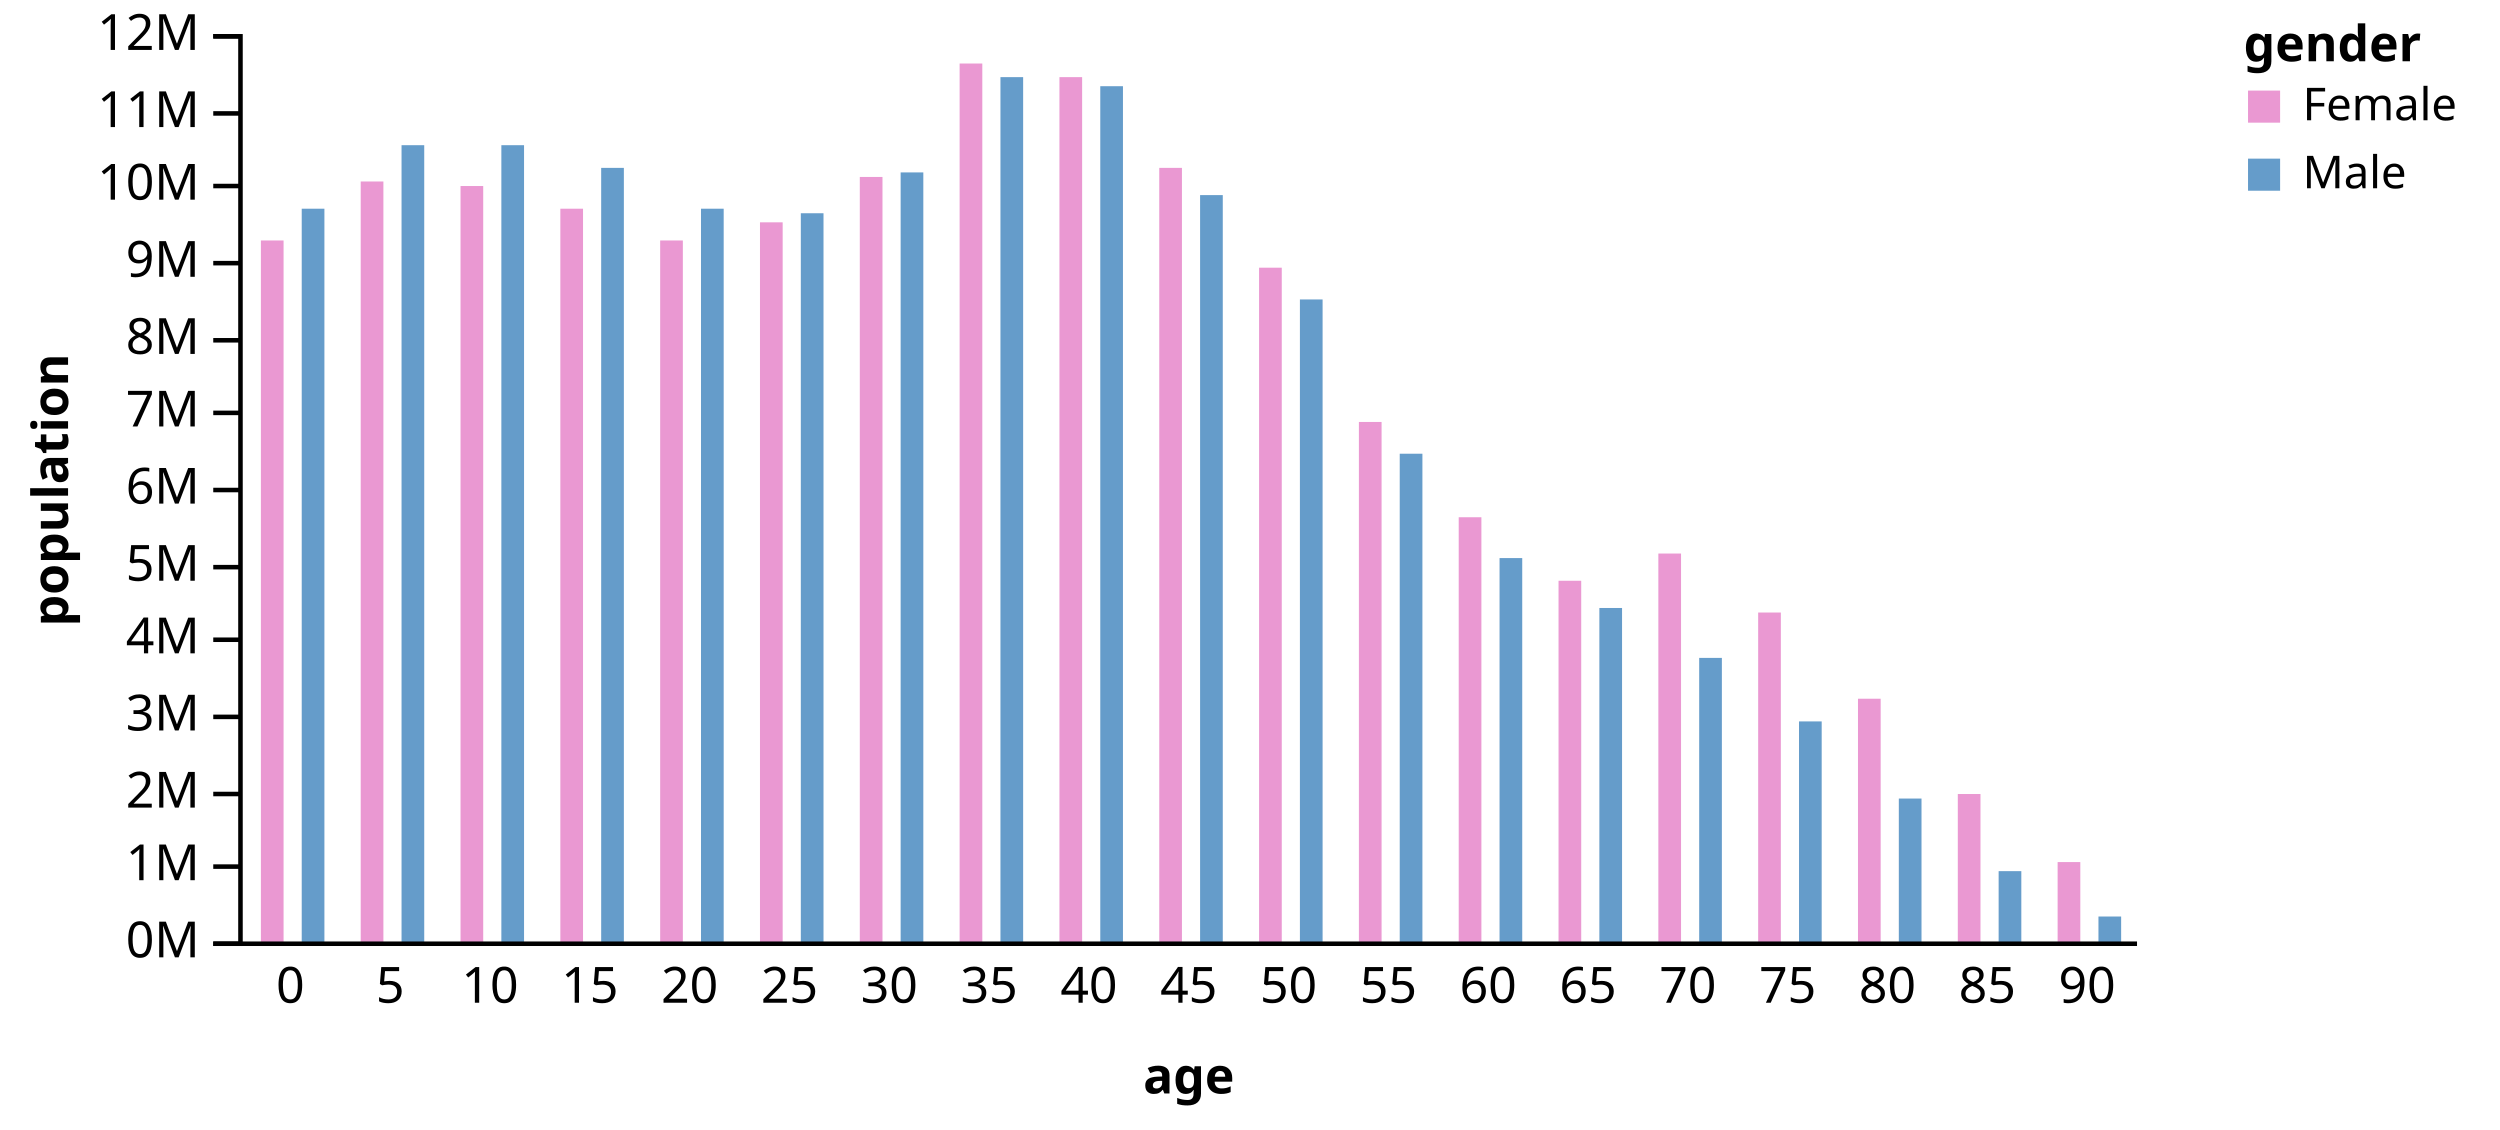
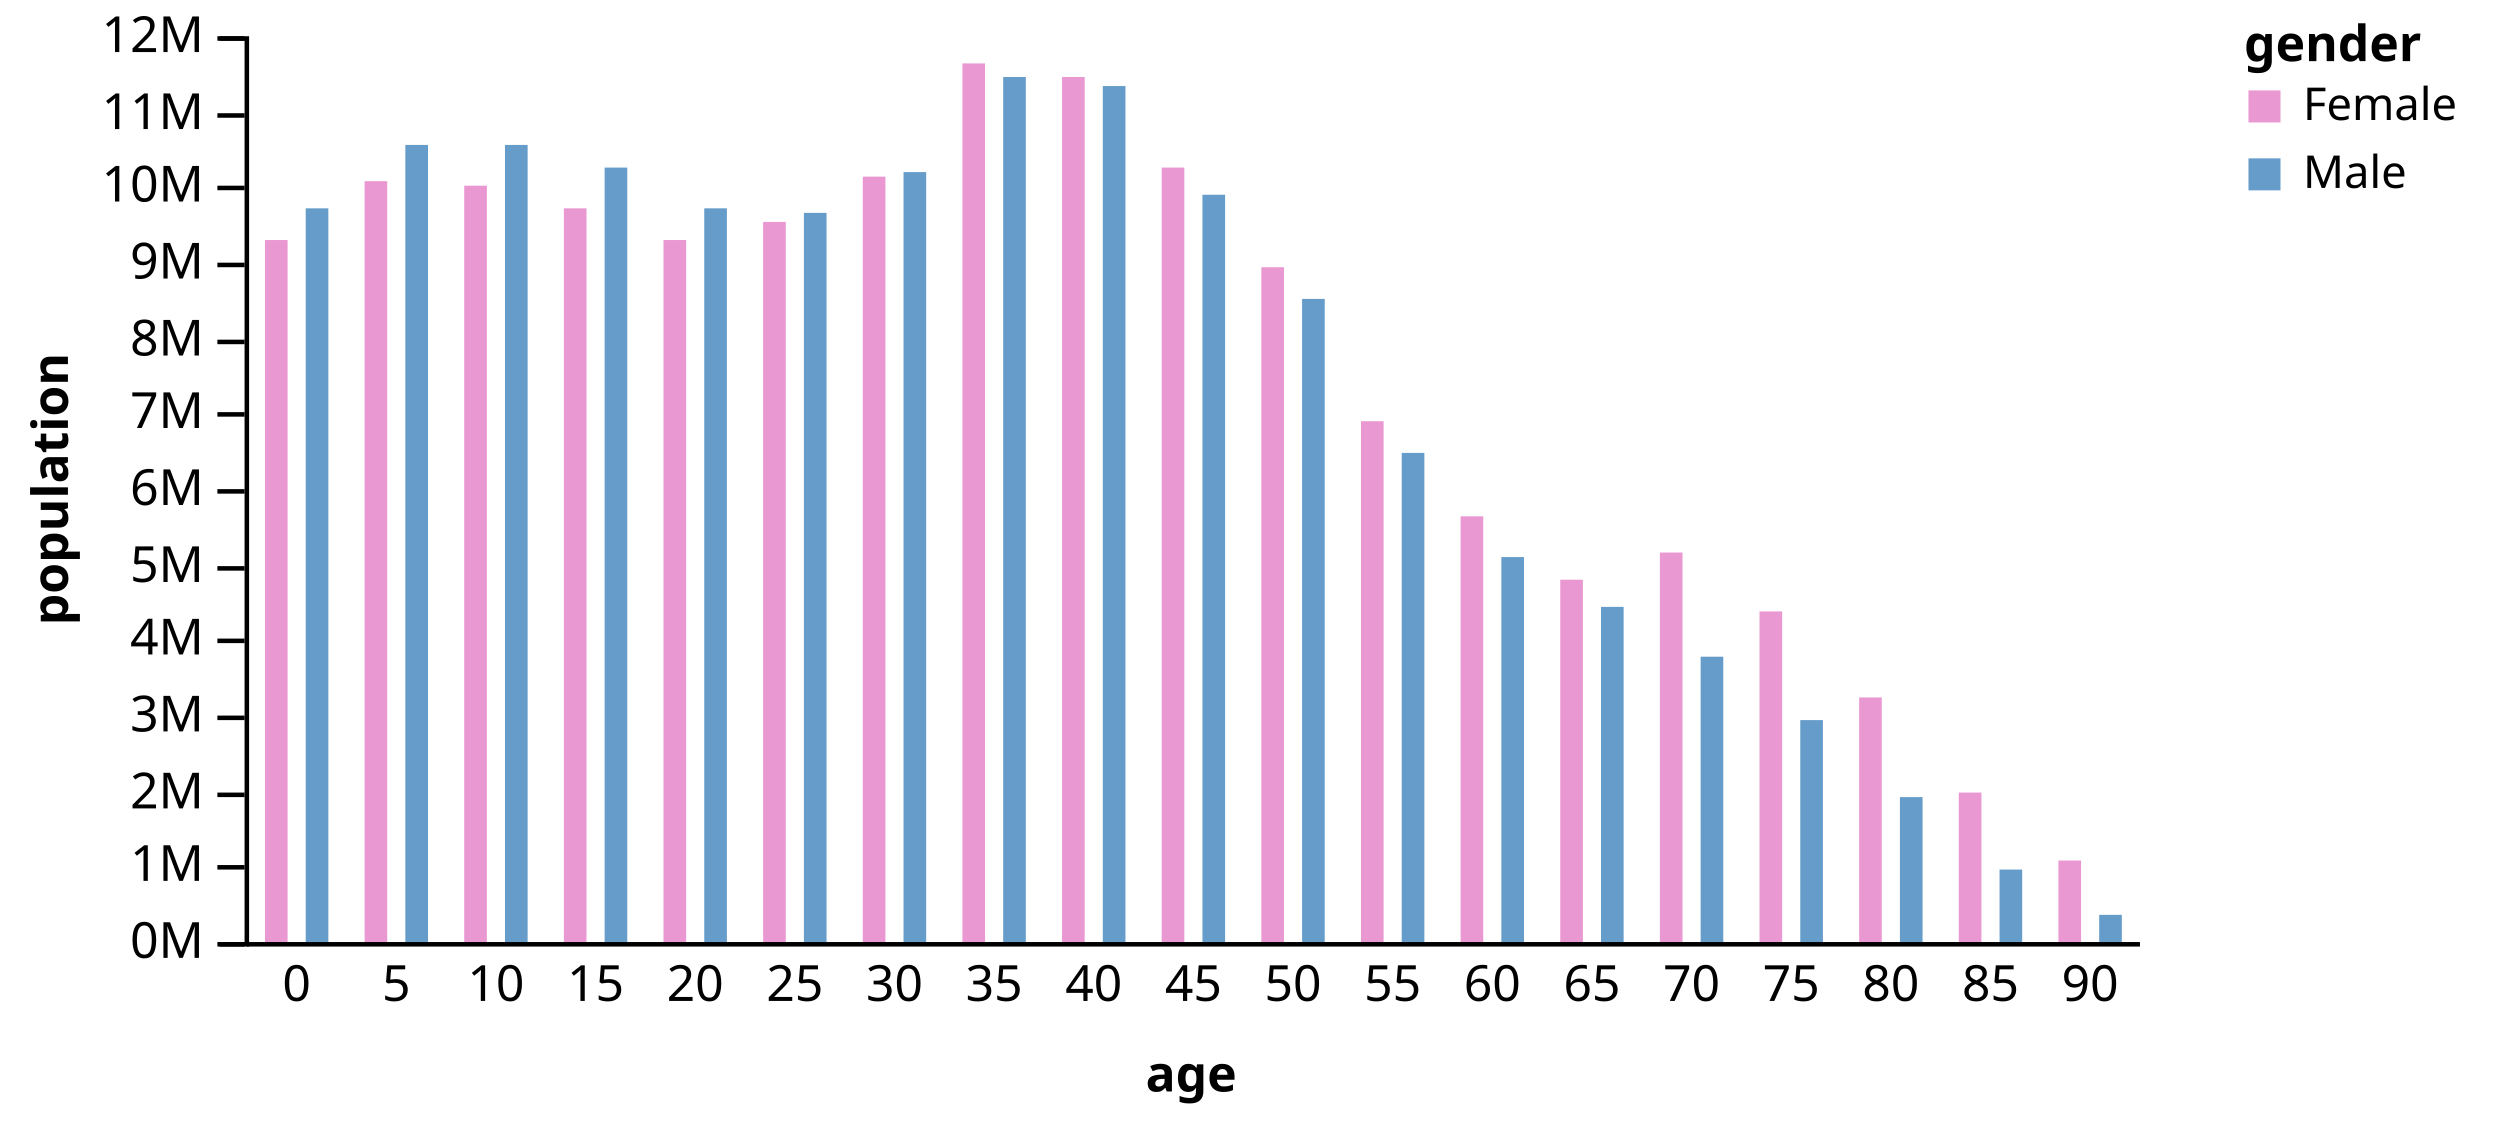
- <svg xmlns="http://www.w3.org/2000/svg" class="marks" width="551" height="249" version="1.1">
-   <g transform="translate(53,0)">
+ <svg xmlns="http://www.w3.org/2000/svg" class="marks" width="552" height="249" version="1.1">
+   <g transform="translate(54,0)">
    <g class="mark-group">
      <g transform="translate(0,0)">
        <rect class="background" width="1" height="1" style="fill: none;" />
        <g class="mark-group root">
          <g transform="translate(0,0)">
            <rect class="background" width="418" height="216" style="fill: none;" />
            <g class="mark-group y-axes">
              <g transform="translate(0,8)">
                <rect class="background" width="418" height="200" style="fill: none;" />
                <g class="mark-group">
                  <g transform="translate(0,0)">
                    <rect class="background" width="0" height="0" style="pointer-events: none; fill: none;" />
                    <g class="mark-rule" style="pointer-events: none;" />
                    <g class="mark-rule" style="pointer-events: none;">
-                       <line transform="translate(-6,200)" x2="6" y2="0" style="fill: none; stroke: #000; stroke-width: 1; opacity: 1;" />
-                       <line transform="translate(-6,183)" x2="6" y2="0" style="fill: none; stroke: #000; stroke-width: 1; opacity: 1;" />
-                       <line transform="translate(-6,167)" x2="6" y2="0" style="fill: none; stroke: #000; stroke-width: 1; opacity: 1;" />
-                       <line transform="translate(-6,150)" x2="6" y2="0" style="fill: none; stroke: #000; stroke-width: 1; opacity: 1;" />
-                       <line transform="translate(-6,133)" x2="6" y2="0" style="fill: none; stroke: #000; stroke-width: 1; opacity: 1;" />
-                       <line transform="translate(-6,117)" x2="6" y2="0" style="fill: none; stroke: #000; stroke-width: 1; opacity: 1;" />
-                       <line transform="translate(-6,100)" x2="6" y2="0" style="fill: none; stroke: #000; stroke-width: 1; opacity: 1;" />
-                       <line transform="translate(-6,83)" x2="6" y2="0" style="fill: none; stroke: #000; stroke-width: 1; opacity: 1;" />
-                       <line transform="translate(-6,67)" x2="6" y2="0" style="fill: none; stroke: #000; stroke-width: 1; opacity: 1;" />
-                       <line transform="translate(-6,50)" x2="6" y2="0" style="fill: none; stroke: #000; stroke-width: 1; opacity: 1;" />
-                       <line transform="translate(-6,33)" x2="6" y2="0" style="fill: none; stroke: #000; stroke-width: 1; opacity: 1;" />
-                       <line transform="translate(-6,17)" x2="6" y2="0" style="fill: none; stroke: #000; stroke-width: 1; opacity: 1;" />
-                       <line transform="translate(-6,0)" x2="6" y2="0" style="fill: none; stroke: #000; stroke-width: 1; opacity: 1;" />
+                       <line transform="translate(-6,200.5)" x2="6" y2="0" style="fill: none; stroke: #000; stroke-width: 1; opacity: 1;" />
+                       <line transform="translate(-6,183.5)" x2="6" y2="0" style="fill: none; stroke: #000; stroke-width: 1; opacity: 1;" />
+                       <line transform="translate(-6,167.5)" x2="6" y2="0" style="fill: none; stroke: #000; stroke-width: 1; opacity: 1;" />
+                       <line transform="translate(-6,150.5)" x2="6" y2="0" style="fill: none; stroke: #000; stroke-width: 1; opacity: 1;" />
+                       <line transform="translate(-6,133.5)" x2="6" y2="0" style="fill: none; stroke: #000; stroke-width: 1; opacity: 1;" />
+                       <line transform="translate(-6,117.5)" x2="6" y2="0" style="fill: none; stroke: #000; stroke-width: 1; opacity: 1;" />
+                       <line transform="translate(-6,100.5)" x2="6" y2="0" style="fill: none; stroke: #000; stroke-width: 1; opacity: 1;" />
+                       <line transform="translate(-6,83.5)" x2="6" y2="0" style="fill: none; stroke: #000; stroke-width: 1; opacity: 1;" />
+                       <line transform="translate(-6,67.5)" x2="6" y2="0" style="fill: none; stroke: #000; stroke-width: 1; opacity: 1;" />
+                       <line transform="translate(-6,50.5)" x2="6" y2="0" style="fill: none; stroke: #000; stroke-width: 1; opacity: 1;" />
+                       <line transform="translate(-6,33.5)" x2="6" y2="0" style="fill: none; stroke: #000; stroke-width: 1; opacity: 1;" />
+                       <line transform="translate(-6,17.5)" x2="6" y2="0" style="fill: none; stroke: #000; stroke-width: 1; opacity: 1;" />
+                       <line transform="translate(-6,0.5)" x2="6" y2="0" style="fill: none; stroke: #000; stroke-width: 1; opacity: 1;" />
                    </g>
                    <g class="mark-rule" style="pointer-events: none;" />
                    <g class="mark-text">
-                       <text text-anchor="end" transform="translate(-9,203)" style="font: 11px sans-serif; fill: #000; opacity: 1;">0M</text>
-                       <text text-anchor="end" transform="translate(-9,186)" style="font: 11px sans-serif; fill: #000; opacity: 1;">1M</text>
-                       <text text-anchor="end" transform="translate(-9,170)" style="font: 11px sans-serif; fill: #000; opacity: 1;">2M</text>
-                       <text text-anchor="end" transform="translate(-9,153)" style="font: 11px sans-serif; fill: #000; opacity: 1;">3M</text>
-                       <text text-anchor="end" transform="translate(-9,136)" style="font: 11px sans-serif; fill: #000; opacity: 1;">4M</text>
-                       <text text-anchor="end" transform="translate(-9,120)" style="font: 11px sans-serif; fill: #000; opacity: 1;">5M</text>
-                       <text text-anchor="end" transform="translate(-9,103)" style="font: 11px sans-serif; fill: #000; opacity: 1;">6M</text>
-                       <text text-anchor="end" transform="translate(-9,86)" style="font: 11px sans-serif; fill: #000; opacity: 1;">7M</text>
-                       <text text-anchor="end" transform="translate(-9,70)" style="font: 11px sans-serif; fill: #000; opacity: 1;">8M</text>
-                       <text text-anchor="end" transform="translate(-9,53)" style="font: 11px sans-serif; fill: #000; opacity: 1;">9M</text>
-                       <text text-anchor="end" transform="translate(-9,36)" style="font: 11px sans-serif; fill: #000; opacity: 1;">10M</text>
-                       <text text-anchor="end" transform="translate(-9,20)" style="font: 11px sans-serif; fill: #000; opacity: 1;">11M</text>
-                       <text text-anchor="end" transform="translate(-9,3)" style="font: 11px sans-serif; fill: #000; opacity: 1;">12M</text>
+                       <text text-anchor="end" transform="translate(-9,203.5)" style="font: 11px sans-serif; fill: #000; opacity: 1;">0M</text>
+                       <text text-anchor="end" transform="translate(-9,186.5)" style="font: 11px sans-serif; fill: #000; opacity: 1;">1M</text>
+                       <text text-anchor="end" transform="translate(-9,170.5)" style="font: 11px sans-serif; fill: #000; opacity: 1;">2M</text>
+                       <text text-anchor="end" transform="translate(-9,153.5)" style="font: 11px sans-serif; fill: #000; opacity: 1;">3M</text>
+                       <text text-anchor="end" transform="translate(-9,136.5)" style="font: 11px sans-serif; fill: #000; opacity: 1;">4M</text>
+                       <text text-anchor="end" transform="translate(-9,120.5)" style="font: 11px sans-serif; fill: #000; opacity: 1;">5M</text>
+                       <text text-anchor="end" transform="translate(-9,103.5)" style="font: 11px sans-serif; fill: #000; opacity: 1;">6M</text>
+                       <text text-anchor="end" transform="translate(-9,86.5)" style="font: 11px sans-serif; fill: #000; opacity: 1;">7M</text>
+                       <text text-anchor="end" transform="translate(-9,70.5)" style="font: 11px sans-serif; fill: #000; opacity: 1;">8M</text>
+                       <text text-anchor="end" transform="translate(-9,53.5)" style="font: 11px sans-serif; fill: #000; opacity: 1;">9M</text>
+                       <text text-anchor="end" transform="translate(-9,36.5)" style="font: 11px sans-serif; fill: #000; opacity: 1;">10M</text>
+                       <text text-anchor="end" transform="translate(-9,20.5)" style="font: 11px sans-serif; fill: #000; opacity: 1;">11M</text>
+                       <text text-anchor="end" transform="translate(-9,3.5)" style="font: 11px sans-serif; fill: #000; opacity: 1;">12M</text>
                    </g>
                    <g class="mark-path" style="pointer-events: none;">
-                       <path transform="translate(0,0)" d="M-6,0H0V200H-6" style="fill: none; stroke: #000; stroke-width: 1;" />
+                       <path transform="translate(0.5,0.5)" d="M-6,0H0V200H-6" style="fill: none; stroke: #000; stroke-width: 1;" />
                    </g>
                    <g class="mark-text">
-                       <text text-anchor="middle" transform="translate(-41,100) rotate(-90) translate(0,3)" style="font: bold 11px sans-serif; fill: #000;">population</text>
+                       <text text-anchor="middle" transform="translate(-42,100) rotate(-90) translate(0,3)" style="font: bold 11px sans-serif; fill: #000;">population</text>
                    </g>
                  </g>
                </g>
              </g>
            </g>
            <g class="mark-group cell">
              <g transform="translate(2,8)">
                <rect class="background" width="18" height="200" style="fill: none; stroke: #ccc; stroke-width: 0;" />
                <g class="mark-rect">
                  <rect transform="translate(11.5,38)" width="5" height="162" style="fill: #659CCA; stroke-width: 2;" />
                  <rect transform="translate(2.5,45)" width="5" height="155" style="fill: #EA98D2; stroke-width: 2;" />
                </g>
              </g>
              <g transform="translate(24,8)">
                <rect class="background" width="18" height="200" style="fill: none; stroke: #ccc; stroke-width: 0;" />
                <g class="mark-rect">
                  <rect transform="translate(11.5,24)" width="5" height="176" style="fill: #659CCA; stroke-width: 2;" />
                  <rect transform="translate(2.5,32)" width="5" height="168" style="fill: #EA98D2; stroke-width: 2;" />
                </g>
              </g>
              <g transform="translate(46,8)">
                <rect class="background" width="18" height="200" style="fill: none; stroke: #ccc; stroke-width: 0;" />
                <g class="mark-rect">
                  <rect transform="translate(11.5,24)" width="5" height="176" style="fill: #659CCA; stroke-width: 2;" />
                  <rect transform="translate(2.5,33)" width="5" height="167" style="fill: #EA98D2; stroke-width: 2;" />
                </g>
              </g>
              <g transform="translate(68,8)">
                <rect class="background" width="18" height="200" style="fill: none; stroke: #ccc; stroke-width: 0;" />
                <g class="mark-rect">
                  <rect transform="translate(11.5,29)" width="5" height="171" style="fill: #659CCA; stroke-width: 2;" />
                  <rect transform="translate(2.5,38)" width="5" height="162" style="fill: #EA98D2; stroke-width: 2;" />
                </g>
              </g>
              <g transform="translate(90,8)">
                <rect class="background" width="18" height="200" style="fill: none; stroke: #ccc; stroke-width: 0;" />
                <g class="mark-rect">
                  <rect transform="translate(11.5,38)" width="5" height="162" style="fill: #659CCA; stroke-width: 2;" />
                  <rect transform="translate(2.5,45)" width="5" height="155" style="fill: #EA98D2; stroke-width: 2;" />
                </g>
              </g>
              <g transform="translate(112,8)">
                <rect class="background" width="18" height="200" style="fill: none; stroke: #ccc; stroke-width: 0;" />
                <g class="mark-rect">
                  <rect transform="translate(11.5,39)" width="5" height="161" style="fill: #659CCA; stroke-width: 2;" />
                  <rect transform="translate(2.5,41)" width="5" height="159" style="fill: #EA98D2; stroke-width: 2;" />
                </g>
              </g>
              <g transform="translate(134,8)">
                <rect class="background" width="18" height="200" style="fill: none; stroke: #ccc; stroke-width: 0;" />
                <g class="mark-rect">
                  <rect transform="translate(11.5,30)" width="5" height="170" style="fill: #659CCA; stroke-width: 2;" />
                  <rect transform="translate(2.5,31)" width="5" height="169" style="fill: #EA98D2; stroke-width: 2;" />
                </g>
              </g>
              <g transform="translate(156,8)">
                <rect class="background" width="18" height="200" style="fill: none; stroke: #ccc; stroke-width: 0;" />
                <g class="mark-rect">
                  <rect transform="translate(11.5,9)" width="5" height="191" style="fill: #659CCA; stroke-width: 2;" />
                  <rect transform="translate(2.5,6)" width="5" height="194" style="fill: #EA98D2; stroke-width: 2;" />
                </g>
              </g>
              <g transform="translate(178,8)">
                <rect class="background" width="18" height="200" style="fill: none; stroke: #ccc; stroke-width: 0;" />
                <g class="mark-rect">
                  <rect transform="translate(11.5,11)" width="5" height="189" style="fill: #659CCA; stroke-width: 2;" />
                  <rect transform="translate(2.5,9)" width="5" height="191" style="fill: #EA98D2; stroke-width: 2;" />
                </g>
              </g>
              <g transform="translate(200,8)">
                <rect class="background" width="18" height="200" style="fill: none; stroke: #ccc; stroke-width: 0;" />
                <g class="mark-rect">
                  <rect transform="translate(11.5,35)" width="5" height="165" style="fill: #659CCA; stroke-width: 2;" />
                  <rect transform="translate(2.5,29)" width="5" height="171" style="fill: #EA98D2; stroke-width: 2;" />
                </g>
              </g>
              <g transform="translate(222,8)">
                <rect class="background" width="18" height="200" style="fill: none; stroke: #ccc; stroke-width: 0;" />
                <g class="mark-rect">
                  <rect transform="translate(11.5,58)" width="5" height="142" style="fill: #659CCA; stroke-width: 2;" />
                  <rect transform="translate(2.5,51)" width="5" height="149" style="fill: #EA98D2; stroke-width: 2;" />
                </g>
              </g>
              <g transform="translate(244,8)">
                <rect class="background" width="18" height="200" style="fill: none; stroke: #ccc; stroke-width: 0;" />
                <g class="mark-rect">
                  <rect transform="translate(11.5,92)" width="5" height="108" style="fill: #659CCA; stroke-width: 2;" />
                  <rect transform="translate(2.5,85)" width="5" height="115" style="fill: #EA98D2; stroke-width: 2;" />
                </g>
              </g>
              <g transform="translate(266,8)">
                <rect class="background" width="18" height="200" style="fill: none; stroke: #ccc; stroke-width: 0;" />
                <g class="mark-rect">
                  <rect transform="translate(11.5,115)" width="5" height="85" style="fill: #659CCA; stroke-width: 2;" />
                  <rect transform="translate(2.5,106)" width="5" height="94" style="fill: #EA98D2; stroke-width: 2;" />
                </g>
              </g>
              <g transform="translate(288,8)">
                <rect class="background" width="18" height="200" style="fill: none; stroke: #ccc; stroke-width: 0;" />
                <g class="mark-rect">
                  <rect transform="translate(11.5,126)" width="5" height="74" style="fill: #659CCA; stroke-width: 2;" />
                  <rect transform="translate(2.5,120)" width="5" height="80" style="fill: #EA98D2; stroke-width: 2;" />
                </g>
              </g>
              <g transform="translate(310,8)">
                <rect class="background" width="18" height="200" style="fill: none; stroke: #ccc; stroke-width: 0;" />
                <g class="mark-rect">
                  <rect transform="translate(11.5,137)" width="5" height="63" style="fill: #659CCA; stroke-width: 2;" />
                  <rect transform="translate(2.5,114)" width="5" height="86" style="fill: #EA98D2; stroke-width: 2;" />
                </g>
              </g>
              <g transform="translate(332,8)">
                <rect class="background" width="18" height="200" style="fill: none; stroke: #ccc; stroke-width: 0;" />
                <g class="mark-rect">
                  <rect transform="translate(11.5,151)" width="5" height="49" style="fill: #659CCA; stroke-width: 2;" />
                  <rect transform="translate(2.5,127)" width="5" height="73" style="fill: #EA98D2; stroke-width: 2;" />
                </g>
              </g>
              <g transform="translate(354,8)">
                <rect class="background" width="18" height="200" style="fill: none; stroke: #ccc; stroke-width: 0;" />
                <g class="mark-rect">
                  <rect transform="translate(11.5,168)" width="5" height="32" style="fill: #659CCA; stroke-width: 2;" />
                  <rect transform="translate(2.5,146)" width="5" height="54" style="fill: #EA98D2; stroke-width: 2;" />
                </g>
              </g>
              <g transform="translate(376,8)">
                <rect class="background" width="18" height="200" style="fill: none; stroke: #ccc; stroke-width: 0;" />
                <g class="mark-rect">
                  <rect transform="translate(11.5,184)" width="5" height="16" style="fill: #659CCA; stroke-width: 2;" />
                  <rect transform="translate(2.5,167)" width="5" height="33" style="fill: #EA98D2; stroke-width: 2;" />
                </g>
              </g>
              <g transform="translate(398,8)">
                <rect class="background" width="18" height="200" style="fill: none; stroke: #ccc; stroke-width: 0;" />
                <g class="mark-rect">
                  <rect transform="translate(11.5,194)" width="5" height="6" style="fill: #659CCA; stroke-width: 2;" />
                  <rect transform="translate(2.5,182)" width="5" height="18" style="fill: #EA98D2; stroke-width: 2;" />
                </g>
              </g>
            </g>
            <g class="mark-group">
              <g transform="translate(0,208)">
                <rect class="background" width="0" height="0" style="pointer-events: none; fill: none;" />
                <g class="mark-rule" style="pointer-events: none;" />
                <g class="mark-rule" style="pointer-events: none;">
-                   <line transform="translate(11,0)" x2="0" y2="0" style="fill: none; stroke: #000; stroke-width: 1; opacity: 1;" />
-                   <line transform="translate(33,0)" x2="0" y2="0" style="fill: none; stroke: #000; stroke-width: 1; opacity: 1;" />
-                   <line transform="translate(55,0)" x2="0" y2="0" style="fill: none; stroke: #000; stroke-width: 1; opacity: 1;" />
-                   <line transform="translate(77,0)" x2="0" y2="0" style="fill: none; stroke: #000; stroke-width: 1; opacity: 1;" />
-                   <line transform="translate(99,0)" x2="0" y2="0" style="fill: none; stroke: #000; stroke-width: 1; opacity: 1;" />
-                   <line transform="translate(121,0)" x2="0" y2="0" style="fill: none; stroke: #000; stroke-width: 1; opacity: 1;" />
-                   <line transform="translate(143,0)" x2="0" y2="0" style="fill: none; stroke: #000; stroke-width: 1; opacity: 1;" />
-                   <line transform="translate(165,0)" x2="0" y2="0" style="fill: none; stroke: #000; stroke-width: 1; opacity: 1;" />
-                   <line transform="translate(187,0)" x2="0" y2="0" style="fill: none; stroke: #000; stroke-width: 1; opacity: 1;" />
-                   <line transform="translate(209,0)" x2="0" y2="0" style="fill: none; stroke: #000; stroke-width: 1; opacity: 1;" />
-                   <line transform="translate(231,0)" x2="0" y2="0" style="fill: none; stroke: #000; stroke-width: 1; opacity: 1;" />
-                   <line transform="translate(253,0)" x2="0" y2="0" style="fill: none; stroke: #000; stroke-width: 1; opacity: 1;" />
-                   <line transform="translate(275,0)" x2="0" y2="0" style="fill: none; stroke: #000; stroke-width: 1; opacity: 1;" />
-                   <line transform="translate(297,0)" x2="0" y2="0" style="fill: none; stroke: #000; stroke-width: 1; opacity: 1;" />
-                   <line transform="translate(319,0)" x2="0" y2="0" style="fill: none; stroke: #000; stroke-width: 1; opacity: 1;" />
-                   <line transform="translate(341,0)" x2="0" y2="0" style="fill: none; stroke: #000; stroke-width: 1; opacity: 1;" />
-                   <line transform="translate(363,0)" x2="0" y2="0" style="fill: none; stroke: #000; stroke-width: 1; opacity: 1;" />
-                   <line transform="translate(385,0)" x2="0" y2="0" style="fill: none; stroke: #000; stroke-width: 1; opacity: 1;" />
-                   <line transform="translate(407,0)" x2="0" y2="0" style="fill: none; stroke: #000; stroke-width: 1; opacity: 1;" />
+                   <line transform="translate(11.5,0)" x2="0" y2="0" style="fill: none; stroke: #000; stroke-width: 1; opacity: 1;" />
+                   <line transform="translate(33.5,0)" x2="0" y2="0" style="fill: none; stroke: #000; stroke-width: 1; opacity: 1;" />
+                   <line transform="translate(55.5,0)" x2="0" y2="0" style="fill: none; stroke: #000; stroke-width: 1; opacity: 1;" />
+                   <line transform="translate(77.5,0)" x2="0" y2="0" style="fill: none; stroke: #000; stroke-width: 1; opacity: 1;" />
+                   <line transform="translate(99.5,0)" x2="0" y2="0" style="fill: none; stroke: #000; stroke-width: 1; opacity: 1;" />
+                   <line transform="translate(121.5,0)" x2="0" y2="0" style="fill: none; stroke: #000; stroke-width: 1; opacity: 1;" />
+                   <line transform="translate(143.5,0)" x2="0" y2="0" style="fill: none; stroke: #000; stroke-width: 1; opacity: 1;" />
+                   <line transform="translate(165.5,0)" x2="0" y2="0" style="fill: none; stroke: #000; stroke-width: 1; opacity: 1;" />
+                   <line transform="translate(187.5,0)" x2="0" y2="0" style="fill: none; stroke: #000; stroke-width: 1; opacity: 1;" />
+                   <line transform="translate(209.5,0)" x2="0" y2="0" style="fill: none; stroke: #000; stroke-width: 1; opacity: 1;" />
+                   <line transform="translate(231.5,0)" x2="0" y2="0" style="fill: none; stroke: #000; stroke-width: 1; opacity: 1;" />
+                   <line transform="translate(253.5,0)" x2="0" y2="0" style="fill: none; stroke: #000; stroke-width: 1; opacity: 1;" />
+                   <line transform="translate(275.5,0)" x2="0" y2="0" style="fill: none; stroke: #000; stroke-width: 1; opacity: 1;" />
+                   <line transform="translate(297.5,0)" x2="0" y2="0" style="fill: none; stroke: #000; stroke-width: 1; opacity: 1;" />
+                   <line transform="translate(319.5,0)" x2="0" y2="0" style="fill: none; stroke: #000; stroke-width: 1; opacity: 1;" />
+                   <line transform="translate(341.5,0)" x2="0" y2="0" style="fill: none; stroke: #000; stroke-width: 1; opacity: 1;" />
+                   <line transform="translate(363.5,0)" x2="0" y2="0" style="fill: none; stroke: #000; stroke-width: 1; opacity: 1;" />
+                   <line transform="translate(385.5,0)" x2="0" y2="0" style="fill: none; stroke: #000; stroke-width: 1; opacity: 1;" />
+                   <line transform="translate(407.5,0)" x2="0" y2="0" style="fill: none; stroke: #000; stroke-width: 1; opacity: 1;" />
                </g>
                <g class="mark-rule" style="pointer-events: none;" />
                <g class="mark-text">
-                   <text text-anchor="middle" transform="translate(11,13)" style="font: 11px sans-serif; fill: #000; opacity: 1;">0</text>
-                   <text text-anchor="middle" transform="translate(33,13)" style="font: 11px sans-serif; fill: #000; opacity: 1;">5</text>
-                   <text text-anchor="middle" transform="translate(55,13)" style="font: 11px sans-serif; fill: #000; opacity: 1;">10</text>
-                   <text text-anchor="middle" transform="translate(77,13)" style="font: 11px sans-serif; fill: #000; opacity: 1;">15</text>
-                   <text text-anchor="middle" transform="translate(99,13)" style="font: 11px sans-serif; fill: #000; opacity: 1;">20</text>
-                   <text text-anchor="middle" transform="translate(121,13)" style="font: 11px sans-serif; fill: #000; opacity: 1;">25</text>
-                   <text text-anchor="middle" transform="translate(143,13)" style="font: 11px sans-serif; fill: #000; opacity: 1;">30</text>
-                   <text text-anchor="middle" transform="translate(165,13)" style="font: 11px sans-serif; fill: #000; opacity: 1;">35</text>
-                   <text text-anchor="middle" transform="translate(187,13)" style="font: 11px sans-serif; fill: #000; opacity: 1;">40</text>
-                   <text text-anchor="middle" transform="translate(209,13)" style="font: 11px sans-serif; fill: #000; opacity: 1;">45</text>
-                   <text text-anchor="middle" transform="translate(231,13)" style="font: 11px sans-serif; fill: #000; opacity: 1;">50</text>
-                   <text text-anchor="middle" transform="translate(253,13)" style="font: 11px sans-serif; fill: #000; opacity: 1;">55</text>
-                   <text text-anchor="middle" transform="translate(275,13)" style="font: 11px sans-serif; fill: #000; opacity: 1;">60</text>
-                   <text text-anchor="middle" transform="translate(297,13)" style="font: 11px sans-serif; fill: #000; opacity: 1;">65</text>
-                   <text text-anchor="middle" transform="translate(319,13)" style="font: 11px sans-serif; fill: #000; opacity: 1;">70</text>
-                   <text text-anchor="middle" transform="translate(341,13)" style="font: 11px sans-serif; fill: #000; opacity: 1;">75</text>
-                   <text text-anchor="middle" transform="translate(363,13)" style="font: 11px sans-serif; fill: #000; opacity: 1;">80</text>
-                   <text text-anchor="middle" transform="translate(385,13)" style="font: 11px sans-serif; fill: #000; opacity: 1;">85</text>
-                   <text text-anchor="middle" transform="translate(407,13)" style="font: 11px sans-serif; fill: #000; opacity: 1;">90</text>
+                   <text text-anchor="middle" transform="translate(11.5,13)" style="font: 11px sans-serif; fill: #000; opacity: 1;">0</text>
+                   <text text-anchor="middle" transform="translate(33.5,13)" style="font: 11px sans-serif; fill: #000; opacity: 1;">5</text>
+                   <text text-anchor="middle" transform="translate(55.5,13)" style="font: 11px sans-serif; fill: #000; opacity: 1;">10</text>
+                   <text text-anchor="middle" transform="translate(77.5,13)" style="font: 11px sans-serif; fill: #000; opacity: 1;">15</text>
+                   <text text-anchor="middle" transform="translate(99.5,13)" style="font: 11px sans-serif; fill: #000; opacity: 1;">20</text>
+                   <text text-anchor="middle" transform="translate(121.5,13)" style="font: 11px sans-serif; fill: #000; opacity: 1;">25</text>
+                   <text text-anchor="middle" transform="translate(143.5,13)" style="font: 11px sans-serif; fill: #000; opacity: 1;">30</text>
+                   <text text-anchor="middle" transform="translate(165.5,13)" style="font: 11px sans-serif; fill: #000; opacity: 1;">35</text>
+                   <text text-anchor="middle" transform="translate(187.5,13)" style="font: 11px sans-serif; fill: #000; opacity: 1;">40</text>
+                   <text text-anchor="middle" transform="translate(209.5,13)" style="font: 11px sans-serif; fill: #000; opacity: 1;">45</text>
+                   <text text-anchor="middle" transform="translate(231.5,13)" style="font: 11px sans-serif; fill: #000; opacity: 1;">50</text>
+                   <text text-anchor="middle" transform="translate(253.5,13)" style="font: 11px sans-serif; fill: #000; opacity: 1;">55</text>
+                   <text text-anchor="middle" transform="translate(275.5,13)" style="font: 11px sans-serif; fill: #000; opacity: 1;">60</text>
+                   <text text-anchor="middle" transform="translate(297.5,13)" style="font: 11px sans-serif; fill: #000; opacity: 1;">65</text>
+                   <text text-anchor="middle" transform="translate(319.5,13)" style="font: 11px sans-serif; fill: #000; opacity: 1;">70</text>
+                   <text text-anchor="middle" transform="translate(341.5,13)" style="font: 11px sans-serif; fill: #000; opacity: 1;">75</text>
+                   <text text-anchor="middle" transform="translate(363.5,13)" style="font: 11px sans-serif; fill: #000; opacity: 1;">80</text>
+                   <text text-anchor="middle" transform="translate(385.5,13)" style="font: 11px sans-serif; fill: #000; opacity: 1;">85</text>
+                   <text text-anchor="middle" transform="translate(407.5,13)" style="font: 11px sans-serif; fill: #000; opacity: 1;">90</text>
                </g>
                <g class="mark-path" style="pointer-events: none;">
-                   <path transform="translate(0,0)" d="M0,0V0H418V0" style="fill: none; stroke: #000; stroke-width: 1;" />
+                   <path transform="translate(0.5,0.5)" d="M0,0V0H418V0" style="fill: none; stroke: #000; stroke-width: 1;" />
                </g>
                <g class="mark-text">
                  <text text-anchor="middle" transform="translate(209,33)" style="font: bold 11px sans-serif; fill: #000;">age</text>
                </g>
              </g>
            </g>
            <g class="mark-group">
              <g transform="translate(438.5,0.5)">
                <rect class="background" width="54" height="47" style="pointer-events: none; fill: none;" />
                <g class="mark-text" style="pointer-events: none;">
                  <text text-anchor="start" transform="translate(3,13)" style="font: bold 11px sans-serif; fill: #000; opacity: 1;">gender</text>
                </g>
                <g class="mark-symbol" style="pointer-events: none;">
                  <path transform="translate(7.5,23)" d="M-3.536,-3.536L3.536,-3.536 3.536,3.536 -3.536,3.536Z" style="fill: #EA98D2; stroke: #888; stroke-width: 0; opacity: 1;" />
                  <path transform="translate(7.5,38)" d="M-3.536,-3.536L3.536,-3.536 3.536,3.536 -3.536,3.536Z" style="fill: #659CCA; stroke: #888; stroke-width: 0; opacity: 1;" />
                </g>
                <g class="mark-text" style="pointer-events: none;">
                  <text text-anchor="start" transform="translate(16,26)" style="font: 10px sans-serif; fill: #000; opacity: 1;">Female</text>
                  <text text-anchor="start" transform="translate(16,41)" style="font: 10px sans-serif; fill: #000; opacity: 1;">Male</text>
                </g>
              </g>
            </g>
          </g>
        </g>
      </g>
    </g>
  </g>
</svg>
